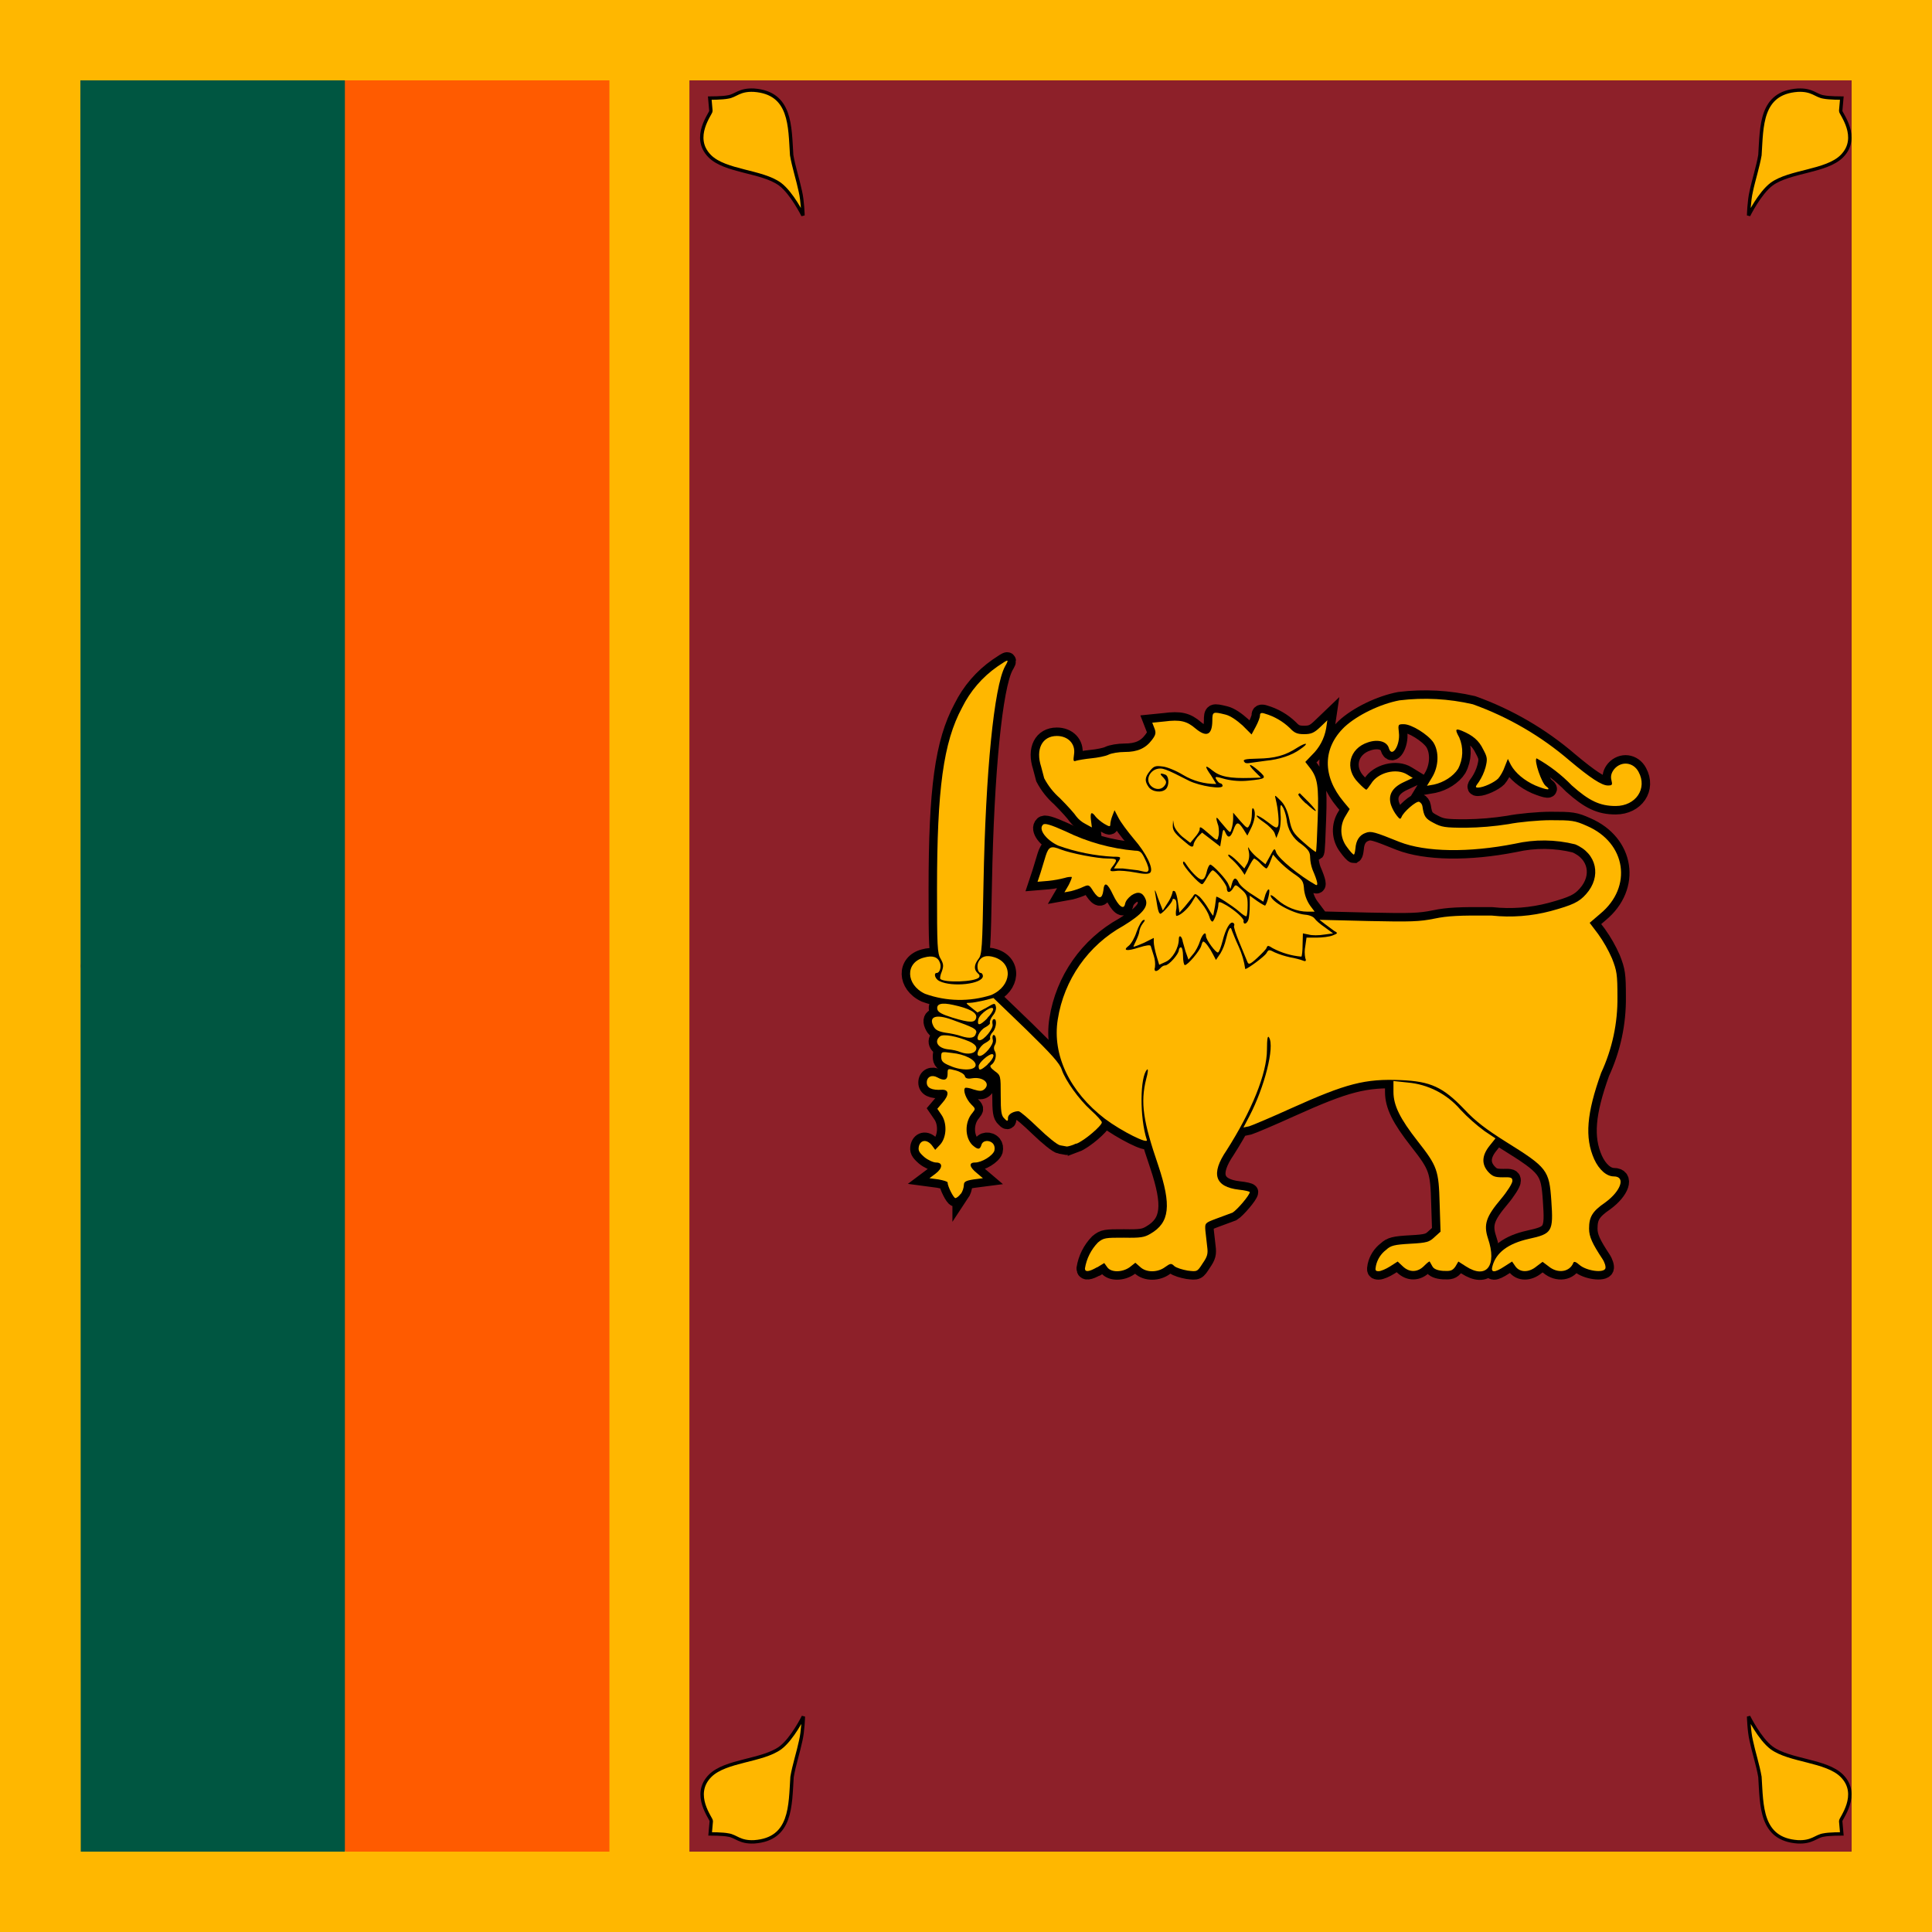
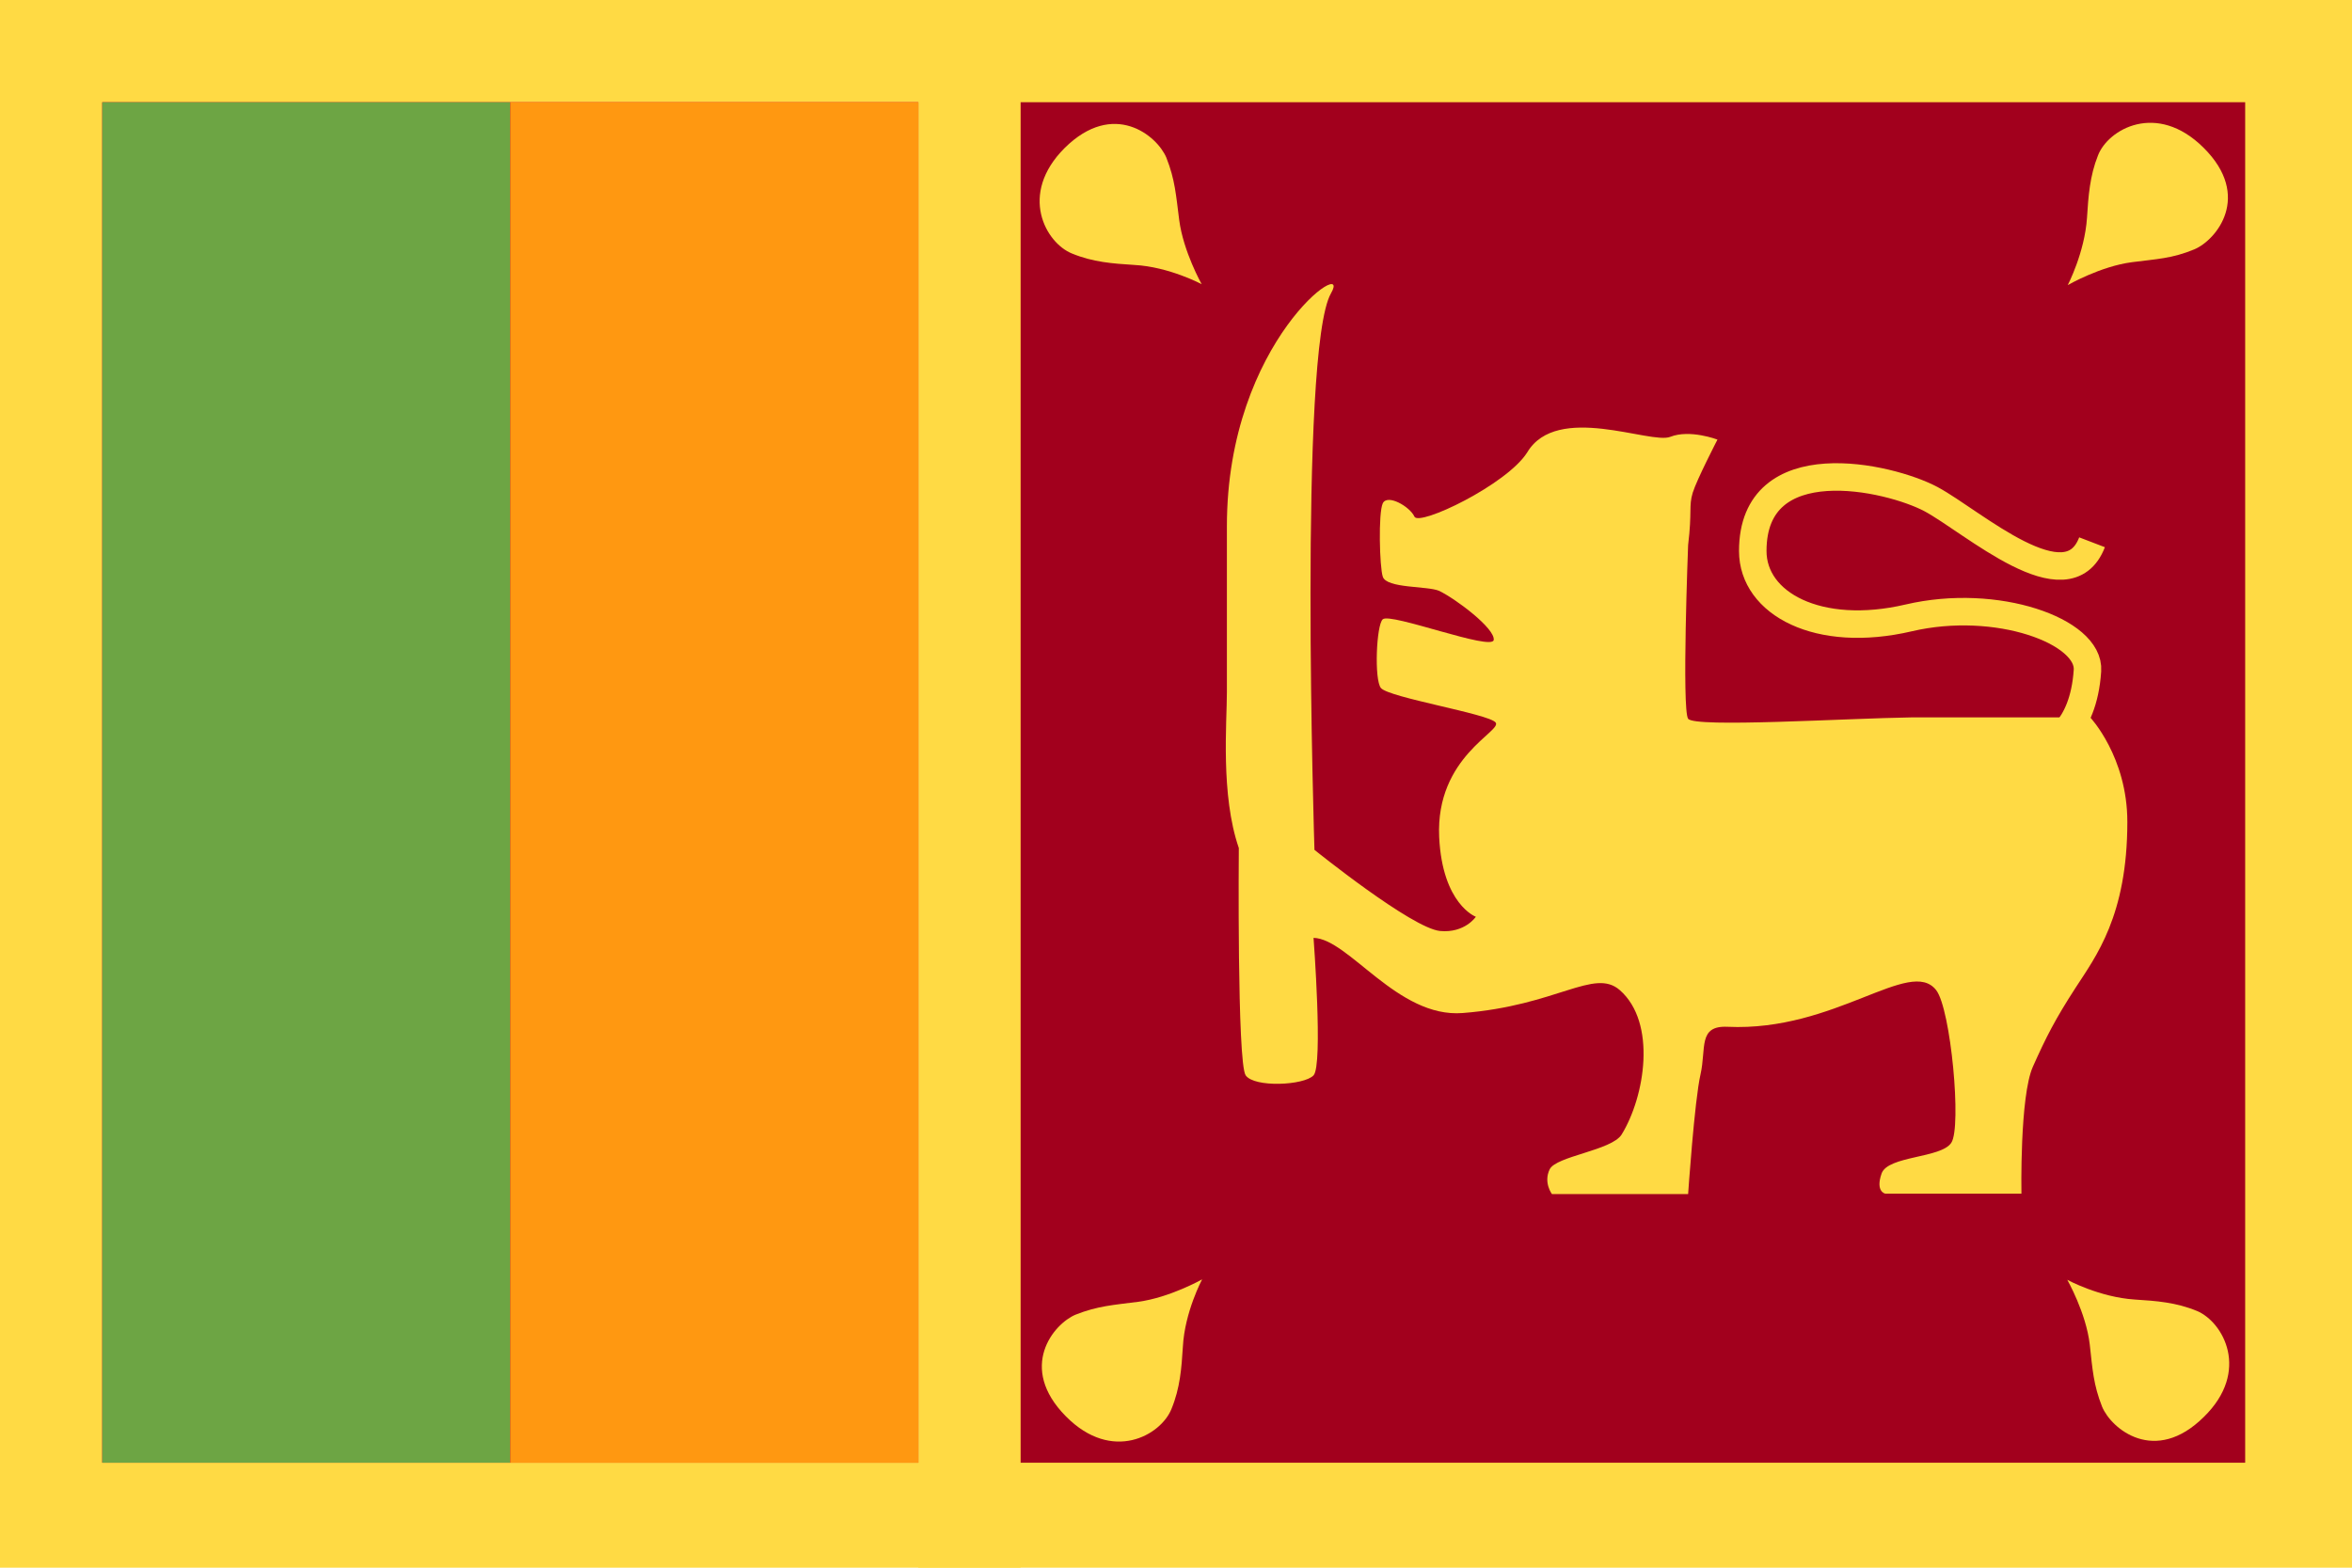
- <svg xmlns="http://www.w3.org/2000/svg" xmlns:xlink="http://www.w3.org/1999/xlink" id="flag-icons-lk" viewBox="0 0 512 512">
-   <path fill="#ffb700" d="M0 0h512v512H0z" />
-   <path fill="#ff5b00" d="M21.3 256 91.4 21.3h70.1v469.4h-70z" />
-   <path fill="#005641" d="M21.3 21.3h70.1v469.4h-70z" />
-   <path fill="#8d2029" d="M182.7 21.3h308v469.4h-308z" />
-   <path id="lk-a" fill="#ffb700" stroke="#000" stroke-width=".9" d="M463.4 454.9s2.9 5.9 6.1 8.3c4.8 3.5 14.5 3.3 18.6 7.4 5 5-.4 11.4-.3 12l.3 3.4s-3.4 0-4.8.3c-2.1.3-3 2-6.9 1.8-9.9-.7-9.5-9.6-10-17.2-.5-3-1.7-6.7-2.3-9.6-.6-2.5-.7-6.4-.7-6.4z" />
-   <use xlink:href="#lk-a" width="100%" height="100%" transform="matrix(-1 0 0 1 676.3 0)" />
-   <use xlink:href="#lk-a" width="100%" height="100%" transform="matrix(1 0 0 -1 0 512)" />
-   <use xlink:href="#lk-a" width="100%" height="100%" transform="rotate(180 338.1 256)" />
-   <g transform="matrix(.8 0 0 .8 0 3.2)">
-     <use xlink:href="#lk-b" width="100%" height="100%" stroke="#000" stroke-width="5.6" />
-     <g id="lk-b" fill="#ffb700">
-       <path d="m363.5 415.8 2.3-1.4 1 1.4c1.3 1.8 5 1.7 7.4 0l1.9-1.5 1.6 1.4c2 1.9 5.8 1.9 8.3 0 1.7-1.2 2-1.3 3-.3.7.6 2.7 1.2 4.4 1.5 3.2.4 3.2.4 5-2.4 1.6-2.3 1.8-3.2 1.5-5.5l-.6-5.3c-.2-2.6-.1-2.6 3.6-4l5.4-2c1.5-.9 5.7-5.8 5.7-6.8 0-.2-1.6-.6-3.6-.8q-12-1.4-4.1-13c8.3-13 13.4-25.5 13.4-33.4q0-5.3.7-4c1.9 3.1-1.5 16.4-6.5 26l-2 3.8 1.9-.4c1-.3 7.4-3 14-6 18.2-8.2 24.4-9.8 36.2-9.3 9.9.4 14 2.3 21 9.6 3.7 4 7.3 6.7 13.8 10.8 13.8 8.6 14.4 9.4 15.1 19.6s.3 10.9-7.5 12.6q-10.2 2.3-12 9-1 3.4 4 .1l2.5-1.6 1.1 1.6c1.5 2.1 4.5 2.1 7 0l2-1.5 2 1.5c3 2.5 7 1.9 8.2-1.2q.3-.8 2 .7c2.3 2 8 2.8 8.6 1.2.2-.6-.2-2-1-3.2-3.3-5-4.4-7.3-4.4-10 0-3.8 1-5.7 5.4-8.7 5.2-3.8 6.8-8.6 2.8-8.6-2.4 0-4.9-2.2-6.5-5.7-3.2-7.2-2.5-15.2 2.3-28.6a58 58 0 0 0 5.4-25.2c0-7.4-.2-8.6-1.8-12.7a45 45 0 0 0-4.6-8.1l-2.8-3.7 3.5-3c10.8-8.9 8.6-23.5-4.4-29.1-4-1.8-5-1.9-12-1.9-4 0-10.5.6-14 1.3a98 98 0 0 1-14.2 1.2c-6.8 0-8-.2-10.6-1.6-2.7-1.4-3.2-2.1-3.7-5.5a2 2 0 0 0-1.1-1.5c-1-.3-5.2 3.4-5.8 5-.4.9-.6.8-1.5-.3a13 13 0 0 1-2-3.6q-1.6-4.9 4.2-7.6l3-1.4-1.8-1.1c-3.6-2.3-9.8-.7-12 3-.7 1-1.4 2-1.6 2s-1.4-1-2.6-2.3c-4.7-4.6-3.1-11.4 3.2-13.4 3.3-1.1 6.3-.3 6.9 2 1 3.3 3.8-1.1 3.3-5.2-.3-2.7-.3-2.8 1.6-2.8 2.6 0 8 3.4 9.8 6 2 3.1 1.8 8-.4 11.6l-1.7 2.8 2.3-.4c3.2-.7 6.4-2.7 8-5.2a12 12 0 0 0 .4-10.4c-1.5-2.7-1.3-3.1.9-2.2 3.6 1.5 5.6 3.2 7 6.1 1.4 2.6 1.5 3.2.8 6a17 17 0 0 1-2.2 4.8c-1.2 1.6-1.3 1.9-.3 1.9 1.8 0 5.4-1.7 6.7-3 .7-.8 1.7-2.5 2.2-4l1-2.5 1 2c1.5 2.7 4.5 5.2 8.1 6.8 3.9 1.6 5.5 1.7 3.5.2-1.4-1-4-8.5-3.1-9.2a51 51 0 0 1 11.7 9c5.7 5.1 9.3 6.8 14.5 6.8 6.7 0 10.6-5.8 7.6-11.3-1.7-3.2-5.6-3.7-8-1q-1.5 1.8-1 3.7c.4 1.6.3 1.8-1.2 1.8-2 0-5.8-2.5-12.6-8.2a102 102 0 0 0-32.1-18.7 70 70 0 0 0-24.3-1.3c-6.4 1.2-14 4.9-18.2 8.8-7.3 7-7.4 16.3-.3 24.8l2 2.4-1.3 2.2a9 9 0 0 0 .4 10.4c1 1.4 2 2.5 2.3 2.5q.3-.2.5-2 .3-4.1 3.4-5.2c1.8-.7 3-.3 11.2 3 8.7 3.4 23 3.6 38.2.6a43 43 0 0 1 20 .2c7.2 3 8.8 10.7 3.6 16.5-2.3 2.6-4.4 3.6-11.7 5.6a54 54 0 0 1-19.5 1.5c-10.8-.1-14.7.1-19 1-4.9 1-7.8 1.1-21.8.8l-16.3-.4 1.8 1.4 3.1 2.3c1.3.7 1.2.8-.6 1.5-1 .4-3.4.7-5.3.7h-3.3l-.4 2.8a10 10 0 0 0 0 4q.6 1.4-.8.8c-.7-.3-2.6-.8-4.3-1.1a27 27 0 0 1-5-1.6c-1.9-1-2.1-1-2.8.3-.6 1-6.2 5.2-7 5.2a27 27 0 0 0-2.2-7.5c-1-2.1-1.9-4.5-2.2-5.2q-.4-1.6-1-.3c-.3.5-.7 2-1 3.2a16 16 0 0 1-1.8 4.6l-1.5 2.2-1-1.9c-1-2-2.6-4.2-3.2-4.2q-.3 0-.7 1.5c-.5 1.6-4.4 6.3-5.4 6.3-.3 0-.6-1.3-.6-3 0-1.5-.3-2.9-.7-2.9q-.6.1-.7 1c0 1.2-3.3 5-4.5 5q-.8 0-1.7 1c-1.2 1.3-2.2 1.1-1.7-.4a9 9 0 0 0-.4-3.8l-1-3.2q-.2-.7-4 .5c-4 1.3-5.4 1-3.3-.6.8-.6 2-2.7 2.6-4.6.7-2 1.7-3.7 2.2-3.9q1.1-.4-.2 1.2a6 6 0 0 0-1.1 2.6c0 .5-.5 1.8-1 2.9s-1 2-.9 2.1 1.7-.5 3.5-1.3l3.2-1.6v1.4c0 .8.4 2.8.9 4.5l.9 3 2.2-1c2.2-1 4.3-4.6 4.3-7.5 0-1.4.8-1.2 1.2.3 0 .4.6 2.1 1 3.7l1 2.8 1.5-1.8c.9-1 1.9-3 2.3-4.3.8-2.4 2-3.5 2-1.7 0 1.2 3.4 5.8 4 5.4.4-.2 1-1.9 1.5-3.8 1-4 2.5-6.6 3.5-6q.6.4.3 1c-.2.2.6 2.8 1.8 5.6l2.6 6.3c.4 1 .8 1 3.3-1.3 1.5-1.4 3-2.9 3.1-3.4.3-.8.6-.7 2 .2a25 25 0 0 0 9.5 2.8c.2-.2.4-2 .4-4l.1-3.7 2 .4c1 .3 3.3.3 5 0l3-.4-2.7-2c-1.5-1-3-2.3-3.4-2.9s-1.7-1.2-3.2-1.3c-4.1-.4-11.4-4.4-11.4-6.4q.2-.4 2.2 1.4c2.8 2.5 6.6 4 10 4h2.4l-1.5-2a12 12 0 0 1-2-5.2c-.2-3-.5-3.4-3.6-5.5a35 35 0 0 1-5-4.3l-1.7-1.9-.9 2.3q-.8 2.1-1.3 2.3c-.2 0-1.2-.8-2-1.7a7 7 0 0 0-2-1.6c-.3 0-1 1.2-1.8 2.7l-1.4 2.7-1-1.5a24 24 0 0 0-3-3.4q-1.9-1.6-1.3-1.8c.4 0 1.7 1 3 2.3l2.2 2.3 1-1.7a6 6 0 0 0 .5-3.8q-.6-2.6.3-.7a16 16 0 0 0 3 3l2.2 1.8 1.5-2.7c1.5-2.8 1.5-2.8 2.1-1.1 1 2.1 7.5 7.5 13 10.6q1.5.8-1-5a13 13 0 0 1-.8-4c0-1.8-.5-2.6-2.8-4.4a11 11 0 0 1-5-8.4c-.3-1.7-.9-3.5-1.4-4.1q-.9-1.7-.6 2.6c.2 2.1-.1 4.7-.6 5.8l-.8 2-.6-1.7c-.4-.9-2-2.5-3.5-3.5s-2.6-2-2.4-2.2 1.8.7 3.5 2c2.7 2.1 3.2 2.3 3.6 1.4.4-1 0-5.6-.8-8.8-.4-1.6-.4-1.6 1.6.4q2 1.9 2.9 6.2c.8 3.8 1.2 4.5 4.7 7.6 2.1 1.9 4 3.3 4.1 3.2.2-.2.4-5 .6-10.8.4-11.1 0-13.8-2.7-17.2l-1.4-1.8 2.2-2.3a16 16 0 0 0 4.7-8.8l.4-2.7-2.4 2.3c-2 1.9-3 2.3-5.3 2.3s-3.2-.4-4.7-2a20 20 0 0 0-8.3-4.8q-1.7-.6-1.6.6c0 .6-.6 2.2-1.4 3.7l-1.4 2.6-3-3c-1.9-1.7-4-3.2-5.7-3.6-4.1-1-4.3-1-4.3 2.1q-.1 7.1-5.6 2.5c-2.8-2.4-5-3-10.3-2.3l-4 .4.7 1.8c.6 1.5.5 2.2-.8 3.9-2.1 2.8-4.8 4-9 4-2 0-4.4.4-5.4.9s-3.6 1-5.7 1.2c-2 .2-4.3.6-5 .8-1 .4-1 0-.7-2.2.5-3.4-2-6-5.7-6-4.9 0-7.1 4.4-5.2 10.2l1 3.8a23 23 0 0 0 5.2 6.6c2.6 2.6 5 5.3 5.4 6a9 9 0 0 0 3 2.5l2.2 1.2-.3-2.4q-.5-4 1.6-1.1c.5.6 1.8 1.7 2.8 2.3 1.7 1 2 1 2 .2 0-.6.3-1.9.7-2.9l.7-1.8 1.3 2.5c.7 1.4 3 4.5 5.1 7 4.1 4.7 6.7 10 5.4 11.2-.6.5-2 .5-5-.1-2.2-.4-5-.7-6.2-.5-2.3.3-2.5 0-1-1.8 1.5-2 1.2-2.3-1.8-2.3-3.5 0-12.2-1.7-15.6-3-3.2-1.3-4-1-5 2.1l-1.7 5.6-1 3 3.6-.3a37 37 0 0 0 5.5-1 6 6 0 0 1 2.2-.3c.2.1-.3 1.3-1 2.7l-1.4 2.4 2.2-.4c1.2-.3 3-.9 4-1.4 1.8-.8 2-.8 3.4 1.5q2.7 4 3.3-.3.4-4.6 3.2 1.4c1.8 3.8 3.6 5.2 4 3q.3-1.4 2.1-2.8 3.3-2.2 4.7 1.3c1 2.5-1.2 5-7.4 8.8a43 43 0 0 0-21.7 31c-1.9 11.8 4 24 15.6 32.9 5.6 4.2 14.5 8.6 13.9 7-2.4-7.3-2.3-21 .1-23.3.4-.4.3 1-.3 3.1-2 7.9-1 14.1 4 28.7 4.4 13.2 3.8 18.9-2.6 22.6-2 1.2-3.3 1.4-8.8 1.3-6 0-6.7 0-8.6 1.6a16 16 0 0 0-4.3 8.6q0 1.9 4-.4z" />
-       <path d="m460.5 415.5 2.5-1.6 1.7 1.6c2.2 2.1 4.9 2 7-.1q1.6-1.6 1.9-1.5l.9 1.6q.7 1.3 3.6 1.5c2.3.1 3 0 4-1.4l1-1.7 2.5 1.6c6.8 4.4 10.4-.2 7.3-9.3-1.5-4.6-.6-7.2 4.3-13 2.1-2.5 3.8-5.2 3.8-6 0-1.1-.4-1.3-3.2-1.2-2.6 0-3.4-.3-4.8-1.8q-3.4-3.8.4-8.6l2-2.5-3.6-2.4a60 60 0 0 1-8-7.1 26 26 0 0 0-17.5-9l-4.7-.5v3.6c0 4.5 2.2 8.9 8 16.3 6.6 8.4 7 9.7 7.3 20.7l.3 9.3-2 1.8c-1.7 1.6-2.4 1.9-8 2.2-5.3.3-6.5.6-8 2a9 9 0 0 0-3.4 5.3c-.3 1.5-.2 1.8.9 1.8.7 0 2.4-.7 3.8-1.6m-142.2-24a6 6 0 0 0 1-3c0-1 .6-1.4 3.2-1.8l3.1-.4-2-1.7c-2.5-2-2.8-3.5-.6-3.5s5.8-2.2 6.4-3.9q.3-1.4-.4-2.3c-1.2-1.4-3.5-1.2-3.9.4-.5 1.6-1.2 1.6-3 0-2.5-2.5-2.6-7.6 0-10.6 1.1-1.4 1.1-1.4-.4-2.9-1.6-1.6-2.8-4.6-2-5.4.2-.2 1.5 0 2.8.5 2 .6 2.7.6 3.5 0 2.3-1.9-.2-4.3-4-3.7q-2.2.4-2.4-.8c-.2-.6-1.5-1.4-3-1.8-2.7-.7-2.7-.7-2.7 1.2q0 3-3.4 1.1c-1.8-1-3.5-.2-3.5 1.7q0 2.7 5 2.4c2.4-.1 2.5 1.7.2 4.3l-1.7 2 1.3 1.9c2 2.8 1.8 7.5-.3 9.9l-1.7 1.8-1.1-1.5c-1.6-2-3.7-1.9-4.3.3-.3 1.4 0 2 1.8 3.6 1.2 1 3 1.8 3.9 1.8 2.3 0 2.2 1.9-.2 3.7l-2 1.5 3 .4c1.6.3 3 .7 3 1 0 1.3 2 5.2 2.6 5.2q.8-.2 1.8-1.5z" />
-       <path d="M356.5 374.9c2.7-1 8.5-6 8.5-7.1 0-.4-1.6-2.2-3.6-4-4-3.6-8.5-9.9-9.7-13.5-.6-2-3.5-5.2-11.7-13.2l-10.9-10.5-3.1.8c-1.8.4-3.9.8-4.7.8-1.5 0-1.5 0 .5 1.6l2 1.6 3-1.6c2.7-1.6 2.8-1.6 3.1-.3.2.7-.2 2-1 2.9-.7.9-1.1 2-1 2.3q.3.6-1.5 1.6c-2 1-3.5 4.3-1.9 4.3 1.5 0 4.7-4 4.3-5.3q-.2-1.2.2-1.6c1.3-.7 1.2 2.4 0 4-.8.8-1.2 1.8-1 2.2q.2.6-1.6 1.6c-2 1-3.5 4.3-1.9 4.3s4.7-3.8 4.4-5.2q-.3-1.2.1-1.7c.9-.4 1.3 2 .6 3.2a2 2 0 0 0 0 2.2c.7 1.3 0 3.7-1.3 4.5q-.8.5 1.2 2c2 1.4 2 1.6 2 8 0 5.4.2 6.8 1.2 7.7q1.3 1.5 1.2 0c-.1-1.5 2-2.4 3.5-2.4.5 0 3.4 2.5 6.5 5.5s6.4 5.7 7.3 5.8l2.2.4c.3 0 1.7-.3 3.1-1zm-33.3-26.1c0-1.7-3.6-3.6-7.9-4-3.5-.5-3.5-.4-3.5 1.3 0 1.4.5 2 3 3 3.8 1.7 8.4 1.5 8.4-.3" />
-       <path d="M327.1 348.6c1.8-1.6 2.6-3.4 1.5-3.4s-4.4 2.8-4.4 4c0 1.6.6 1.5 3-.6zm-3.7-5.1q.3-1.3-2.3-2.5c-4-1.7-8.6-2.6-9.7-1.7-2.1 1.7-.7 3.9 2.6 4.3 1.4.1 3.2.5 4.1.9 2.6 1 5 .5 5.3-1m0-5.3c.2-1.3-.7-1.8-8-4.4-5.5-2-7.9-1-6.1 2.3.6 1.1 1.6 1.6 3.9 2 1.7.2 4 .7 5.1 1.1q4.6 1.5 5-1zm3.6-4.9c1.1-1.1 2-2.4 2-3 0-1.5-4.3 1.3-4.9 3.3q-.8 3.5 3-.3zm-3.6-.3q.3-2.4-7.6-4.1-5.8-1.3-5.3 1.4c.2 1 1.5 1.7 5 2.8 5.9 1.8 7.6 1.8 7.9-.1m5-7.4c6.8-3 7.3-10.5 1-12.5q-3.8-1.2-5.2 1.4c-.8 1.4-.3 3.8.7 3.8q.6.1.7 1c0 2.7-10.2 3.8-14.4 1.7-1.5-.7-2-2.7-.9-2.7 1 0 1.6-2 1.1-3.3q-1-3-5.3-1.8c-6.3 1.6-6.1 9 .3 12a34 34 0 0 0 22 .4" />
-       <path d="M324.3 319.8q.5-.7-.4-1.4-2-1.8.2-4.7c1.2-1.4 1.3-3.6 1.7-25.1.7-37.1 3.5-65 7.1-71.8 1.5-2.6 1.3-2.6-2.5 0a36 36 0 0 0-11.7 13.6c-6.2 11.5-8.3 27-8.3 60.2 0 18.8.1 21.3 1.2 23 1 1.8 1 2.4.4 4.2-.5 1.1-.7 2.3-.5 2.5 1.4 1.3 11.4 1 12.8-.5m56.1-35.4c.3-.3-.2-2-1-3.6-1.2-2.6-1.7-3-3.4-3a65 65 0 0 1-23-6.4c-5.1-2.3-7-2.8-7.5-2.2-1.6 1.5 1 5 5 6.9a64 64 0 0 0 18.3 3.7c2.7 0 2.8 0 1.2 2.3l-1 1.6h3l5 .6c3 .7 3 .7 3.4.1" />
-       <path fill="#000001" d="M412 301.1c0-1-2.9-3.5-5.7-5.2-2.3-1.3-2.7-1.4-2.7-.3 0 1.6-1.4 5.7-2 5.7q-.6-.2-1-1.7c-.3-1-1.4-3-2.5-4.3l-2-2.5-1.4 2.3c-1.4 2.2-3.9 4.3-5 4.3-.2 0-.3-1.2 0-2.5q.2-2.6-.5-3t-.8.2c0 .8-3.4 4.6-4 4.6q-.6-.1-1-2.4l-.8-4.8q-.2-1.7 1 2l1.6 4.1 1.6-2.5a11 11 0 0 0 1.6-3.4q0-.8.7-.5c.4.2.9 1.9 1.1 3.7l.5 3.4 1.8-2 2.6-3.2c.7-1.2.8-1.2 2.3 0 .8.8 2.1 2.5 2.9 3.9s1.5 2.4 1.6 2.3l.6-3.2.4-3c.1-.5 5.4 3 7.4 4.7 1.2 1.1 2.4 1.9 2.6 1.7s.4-1.8.4-3.7c0-2.8-.3-3.6-2-5.1-2-1.8-2-1.8-2.8-.5-1 1.7-2.1 1.7-2.1 0 0-1.2-3.8-5.9-4.7-5.9q-.6.2-1.8 2.3c-1.2 2.1-1.5 2.3-1.7 2.3-1 0-6.3-6-6.3-7q0-1.3 1.3.8a21 21 0 0 0 3.1 3.6c2 1.8 2.8 1.4 3.6-2.1q.5-1.6 1-1.8c.8 0 5.4 4.9 6 6.5l.7 1.6.5-1.8q.9-3.2 2.3-.2c.4.8 2.4 2.6 4.4 3.8l3.7 2.4.7-2.4q.8-2 1.2-1.6c.4.5-.6 4.5-1.3 5.3 0 .1-1.3-.6-2.6-1.5l-2.5-1.8v3.2c0 1.7-.2 3.8-.4 4.6-.5 1.6-1.7 2-1.7.6zm-18.5-25.4c-4.4-3.6-5-4.4-5-6.2l.1-1.8.3 1.7c.2 1 1.4 2.6 2.8 3.8l2.6 2 1.5-1.8c.9-1 1.6-2.2 1.6-2.6 0-1.2.2-1.1 3.2 1.5 2.6 2.3 2.7 2.3 3 .8.3-.8.2-2.4 0-3.5q-1.5-4.4.5-1.6l2.4 2.8c1 1.1 1.1 1.1 1.5-.3.3-.9.5-2.4.5-3.4v-1.9l2.3 2.7c2.3 2.6 2.5 2.7 3.1 1.4.5-.7.8-2.4.8-3.7q0-2.6.6-1.6c.8 1.2.3 4.2-1.1 6.8l-1 2-1.3-2.1c-1.7-2.6-2.3-2.6-3.3.2q-1.4 4-2.7.8c-.6-1.3-.8-1.1-1.2 1.7l-.5 3-3-2.3-3-2.3-1.5 1.5c-.7.9-1.3 2-1.3 2.4q-.1 1.5-1.9 0m39-13.6c-1.5-1.4-2.6-2.8-2.4-3q.5-.5.6-.2l3 3c3.4 3.6 2.7 3.7-1.1.2zm-52-5.4c-1.4-2-1.3-3.2.5-5.4 1.2-1.5 1.8-1.7 4-1.4 1.5.1 4.6 1.4 6.9 2.8a21 21 0 0 0 11 3l-1.7-2.8q-3.4-4.8.4-1.7c2.6 2.1 5.7 2.7 12.7 2.5l3.4-.1-2-2c-2.7-2.7-1.9-3 1.2-.3 2.8 2.5 2.7 2.7-3.4 3.3a23 23 0 0 1-7.6-.5c-3.4-1-3.6-.9-2.9.2q.7 1.1 1.3 1.2t.7.8c0 1.3-7.4.1-11-1.6-8-4.1-9-4.5-11-3.9a4 4 0 0 0-2.4 2.3c-1.3 3.3 3.4 5.9 5.3 3 .6-.9.5-1.4-.5-2.5q-2.1-2 .6-1c1.3.5 1.4 3.6.2 4.8-1.3 1.3-4.5 1-5.7-.7" />
-       <path fill="#000001" d="M412.4 248.6c-1-1-.2-1.2 4.3-1.3 5.6-.1 9-1 13-3.6 3.2-2 4.1-1.6 1 .5-2.7 2-7 3.4-11.3 3.8l-5.1.7q-1.4.3-2-.1z" />
-     </g>
+ <svg xmlns="http://www.w3.org/2000/svg" version="1.1" viewBox="0 0 513 342">
+   <rect x="0" y="0" fill="#FFDA44" width="513" height="342" />
+   <rect x="222.6" y="22.3" fill="#A2001D" width="267.1" height="296.8" />
+   <rect x="22.3" y="22.3" fill="#D80027" width="200.3" height="296.8" />
+   <rect x="200.3" y="0" fill="#FFDA44" width="22.3" height="342" />
+   <rect x="22.3" y="22.3" fill="#6DA544" width="89" height="296.8" />
+   <rect x="111.3" y="22.3" fill="#FF9811" width="89" height="296.8" />
+   <g>
+     <path fill="#FFDA44" d="M368.2,156.8c-1.4-2,0-37.9,0-37.9c0.9-7.4,0.1-8.4,1-11.4c0.9-2.9,5.4-11.6,5.4-11.6s-6-2.3-10.3-0.6   c-4.3,1.7-24.7-7.5-31.2,3.4c-4.4,7-23.6,16.2-24.6,14c-1-2.2-5.9-5-6.9-2.9s-0.7,13.9,0,16c0.8,2.6,9.8,2,12.3,3.1   c3.7,1.8,12.2,8.2,11.9,10.7c-0.3,2.5-22.5-6-24.2-4.5c-1.4,1.2-1.9,13.2-0.4,15c1.8,2.1,23.4,5.6,25,7.5c1.6,1.9-13.1,7.4-12.3,25   c0.7,14.7,8,17.4,8,17.4s-2.4,3.6-7.8,3.1c-6.2-0.6-27.4-17.7-27.4-17.7S283.2,76.4,290.3,64c4.9-8.5-22.7,10.1-22.7,50.8v36.2   c0,6.6-1.4,22.4,2.6,34c0,0-0.4,46.9,1.5,49.6s12.7,2.2,14.8,0s0-30,0-30c7.7,0.2,18.3,17.5,32.5,16.4c20.6-1.6,28.7-9.9,34.3-5   c8.1,7.1,5.5,23.2,0.4,31.5c-2.2,3.5-14.3,4.7-15.7,7.6c-1.4,2.9,0.5,5.4,0.5,5.4h29.7c0,0,1.4-20.5,2.7-26.1   c1.3-5.7-0.6-10.7,5.9-10.4c23.5,1.1,39.8-15.3,45.5-8c3.2,4.1,5.6,29.9,3.3,33.3c-2.2,3.4-13.8,2.8-15.2,6.7   c-1.4,4,0.8,4.4,0.8,4.4h29.7c0,0-0.4-21.2,2.5-27.7c2.9-6.5,4.9-10.4,9.3-17.2c4.4-6.8,11.3-15.7,11.3-36.2   c0-14.2-8.1-22.8-8.1-22.8h-38.9C402.9,156.7,369.6,158.8,368.2,156.8z" />
+     <path fill="#FFDA44" d="M232.2,32.3c10.7-10.6,20.2-2.7,22.2,2.1c1.9,4.8,2.1,8.2,2.8,13.6c0.9,6.9,4.9,14,4.9,14s-7.1-3.8-14.7-4.2   c-4.7-0.3-9-0.6-13.6-2.5C228.1,53,222.1,42.4,232.2,32.3z" />
+     <path fill="#FFDA44" d="M480.6,32.2c10.7,10.6,2.8,20.2-2,22.2c-4.8,2-8.2,2.1-13.6,2.8c-6.9,0.9-14,5-14,5s3.7-7.1,4.2-14.7   c0.3-4.7,0.6-9.1,2.4-13.6C459.8,28.2,470.4,22.1,480.6,32.2z" />
+     <path fill="#FFDA44" d="M480.7,309.1c-10.7,10.6-20.2,2.6-22.2-2.2c-1.9-4.8-2.1-8.2-2.7-13.6c-0.8-6.9-4.9-14.1-4.9-14.1   s7,3.8,14.7,4.3c4.7,0.3,9,0.6,13.6,2.5C484.9,288.4,490.9,299.1,480.7,309.1z" />
+     <path fill="#FFDA44" d="M232.5,309c-10.6-10.7-2.7-20.2,2.1-22.2c4.8-1.9,8.2-2.1,13.6-2.8c6.9-0.9,14-4.9,14-4.9s-3.8,7.1-4.2,14.7   c-0.3,4.7-0.6,9-2.5,13.6C253.2,313.1,242.6,319.2,232.5,309z" />
+     <path fill="none" stroke="#FFDA44" stroke-width="6" stroke-miterlimit="10" d="M446.9,162.4c0,0,7.5-2.6,8.4-16.1c0.6-8.6-19.8-16-39-11.5c-19.7,4.6-34-3.1-34-14.6   c0-22.9,29.7-16.2,38.9-11.3c9.1,4.9,29.7,23.5,35.1,9.4" />
  </g>
</svg>
